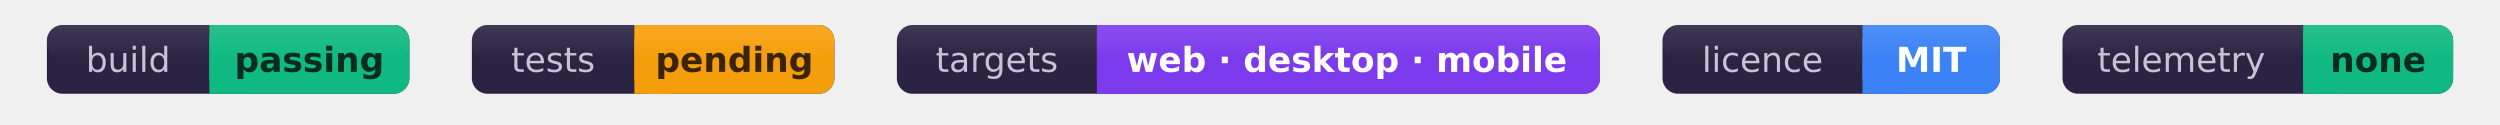
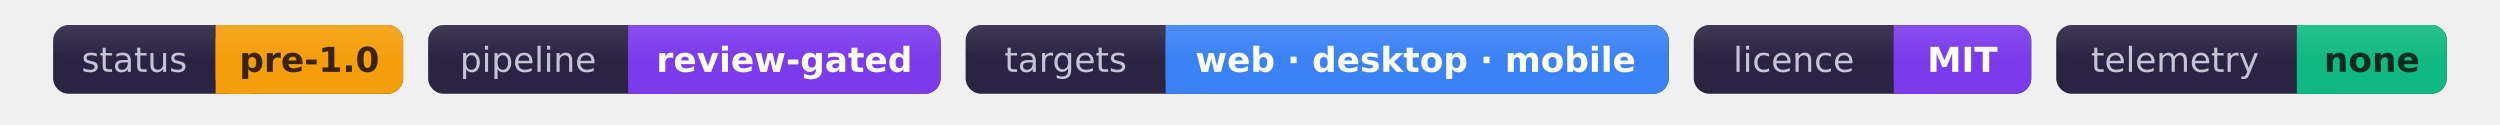
- <svg xmlns="http://www.w3.org/2000/svg" width="800" height="40" viewBox="0 0 800 40" font-family="'DejaVu Sans', Verdana, Helvetica, sans-serif" font-size="11">
+ <svg xmlns="http://www.w3.org/2000/svg" width="800" height="40" viewBox="0 0 800 40" font-family="'DejaVu Sans', Verdana, Helvetica, sans-serif" font-size="11" role="img" aria-label="Aperture: status pre-1.0, pipeline review-gated, targets web, desktop and mobile, licence MIT, telemetry none">
  <defs>
    <linearGradient id="ap-sheen" x1="0" y1="0" x2="0" y2="1">
      <stop offset="0" stop-color="#ffffff" stop-opacity="0.10" />
      <stop offset="1" stop-color="#ffffff" stop-opacity="0" />
    </linearGradient>
  </defs>
-   <g transform="translate(15,0)">
-     <rect x="0" y="8" width="116" height="22" rx="5" fill="#2a2342" />
-     <rect x="52" y="8" width="64" height="22" rx="5" fill="#10b981" />
-     <rect x="52" y="8" width="12" height="22" fill="#10b981" />
-     <rect x="0" y="8" width="116" height="11" rx="5" fill="url(#ap-sheen)" />
-     <text x="26" y="23" text-anchor="middle" fill="#c7c3d6">build</text>
-     <text x="84" y="23" text-anchor="middle" fill="#062b1f" font-weight="bold">passing</text>
+   <g transform="translate(17,0)">
+     <rect x="0" y="8" width="112" height="22" rx="5" fill="#2a2342" />
+     <rect x="52" y="8" width="60" height="22" rx="5" fill="#f59e0b" />
+     <rect x="52" y="8" width="12" height="22" fill="#f59e0b" />
+     <rect x="0" y="8" width="112" height="11" rx="5" fill="url(#ap-sheen)" />
+     <text x="26" y="23" text-anchor="middle" fill="#c7c3d6">status</text>
+     <text x="82" y="23" text-anchor="middle" fill="#3a2405" font-weight="bold">pre-1.0</text>
  </g>
-   <g transform="translate(151,0)">
-     <rect x="0" y="8" width="116" height="22" rx="5" fill="#2a2342" />
-     <rect x="52" y="8" width="64" height="22" rx="5" fill="#f59e0b" />
-     <rect x="52" y="8" width="12" height="22" fill="#f59e0b" />
-     <rect x="0" y="8" width="116" height="11" rx="5" fill="url(#ap-sheen)" />
-     <text x="26" y="23" text-anchor="middle" fill="#c7c3d6">tests</text>
-     <text x="84" y="23" text-anchor="middle" fill="#3a2405" font-weight="bold">pending</text>
+   <g transform="translate(137,0)">
+     <rect x="0" y="8" width="164" height="22" rx="5" fill="#2a2342" />
+     <rect x="64" y="8" width="100" height="22" rx="5" fill="#7c3aed" />
+     <rect x="64" y="8" width="12" height="22" fill="#7c3aed" />
+     <rect x="0" y="8" width="164" height="11" rx="5" fill="url(#ap-sheen)" />
+     <text x="32" y="23" text-anchor="middle" fill="#c7c3d6">pipeline</text>
+     <text x="114" y="23" text-anchor="middle" fill="#ffffff" font-weight="bold">review-gated</text>
  </g>
-   <g transform="translate(287,0)">
+   <g transform="translate(309,0)">
    <rect x="0" y="8" width="225" height="22" rx="5" fill="#2a2342" />
-     <rect x="64" y="8" width="161" height="22" rx="5" fill="#7c3aed" />
-     <rect x="64" y="8" width="12" height="22" fill="#7c3aed" />
+     <rect x="64" y="8" width="161" height="22" rx="5" fill="#3b82f6" />
+     <rect x="64" y="8" width="12" height="22" fill="#3b82f6" />
    <rect x="0" y="8" width="225" height="11" rx="5" fill="url(#ap-sheen)" />
    <text x="32" y="23" text-anchor="middle" fill="#c7c3d6">targets</text>
    <text x="144" y="23" text-anchor="middle" fill="#ffffff" font-weight="bold">web · desktop · mobile</text>
  </g>
-   <g transform="translate(532,0)">
+   <g transform="translate(542,0)">
    <rect x="0" y="8" width="108" height="22" rx="5" fill="#2a2342" />
-     <rect x="64" y="8" width="44" height="22" rx="5" fill="#3b82f6" />
-     <rect x="64" y="8" width="12" height="22" fill="#3b82f6" />
+     <rect x="64" y="8" width="44" height="22" rx="5" fill="#7c3aed" />
+     <rect x="64" y="8" width="12" height="22" fill="#7c3aed" />
    <rect x="0" y="8" width="108" height="11" rx="5" fill="url(#ap-sheen)" />
    <text x="32" y="23" text-anchor="middle" fill="#c7c3d6">licence</text>
    <text x="86" y="23" text-anchor="middle" fill="#ffffff" font-weight="bold">MIT</text>
  </g>
-   <g transform="translate(660,0)">
+   <g transform="translate(658,0)">
    <rect x="0" y="8" width="125" height="22" rx="5" fill="#2a2342" />
    <rect x="77" y="8" width="48" height="22" rx="5" fill="#10b981" />
    <rect x="77" y="8" width="12" height="22" fill="#10b981" />
    <rect x="0" y="8" width="125" height="11" rx="5" fill="url(#ap-sheen)" />
    <text x="38" y="23" text-anchor="middle" fill="#c7c3d6">telemetry</text>
    <text x="101" y="23" text-anchor="middle" fill="#062b1f" font-weight="bold">none</text>
  </g>
</svg>
